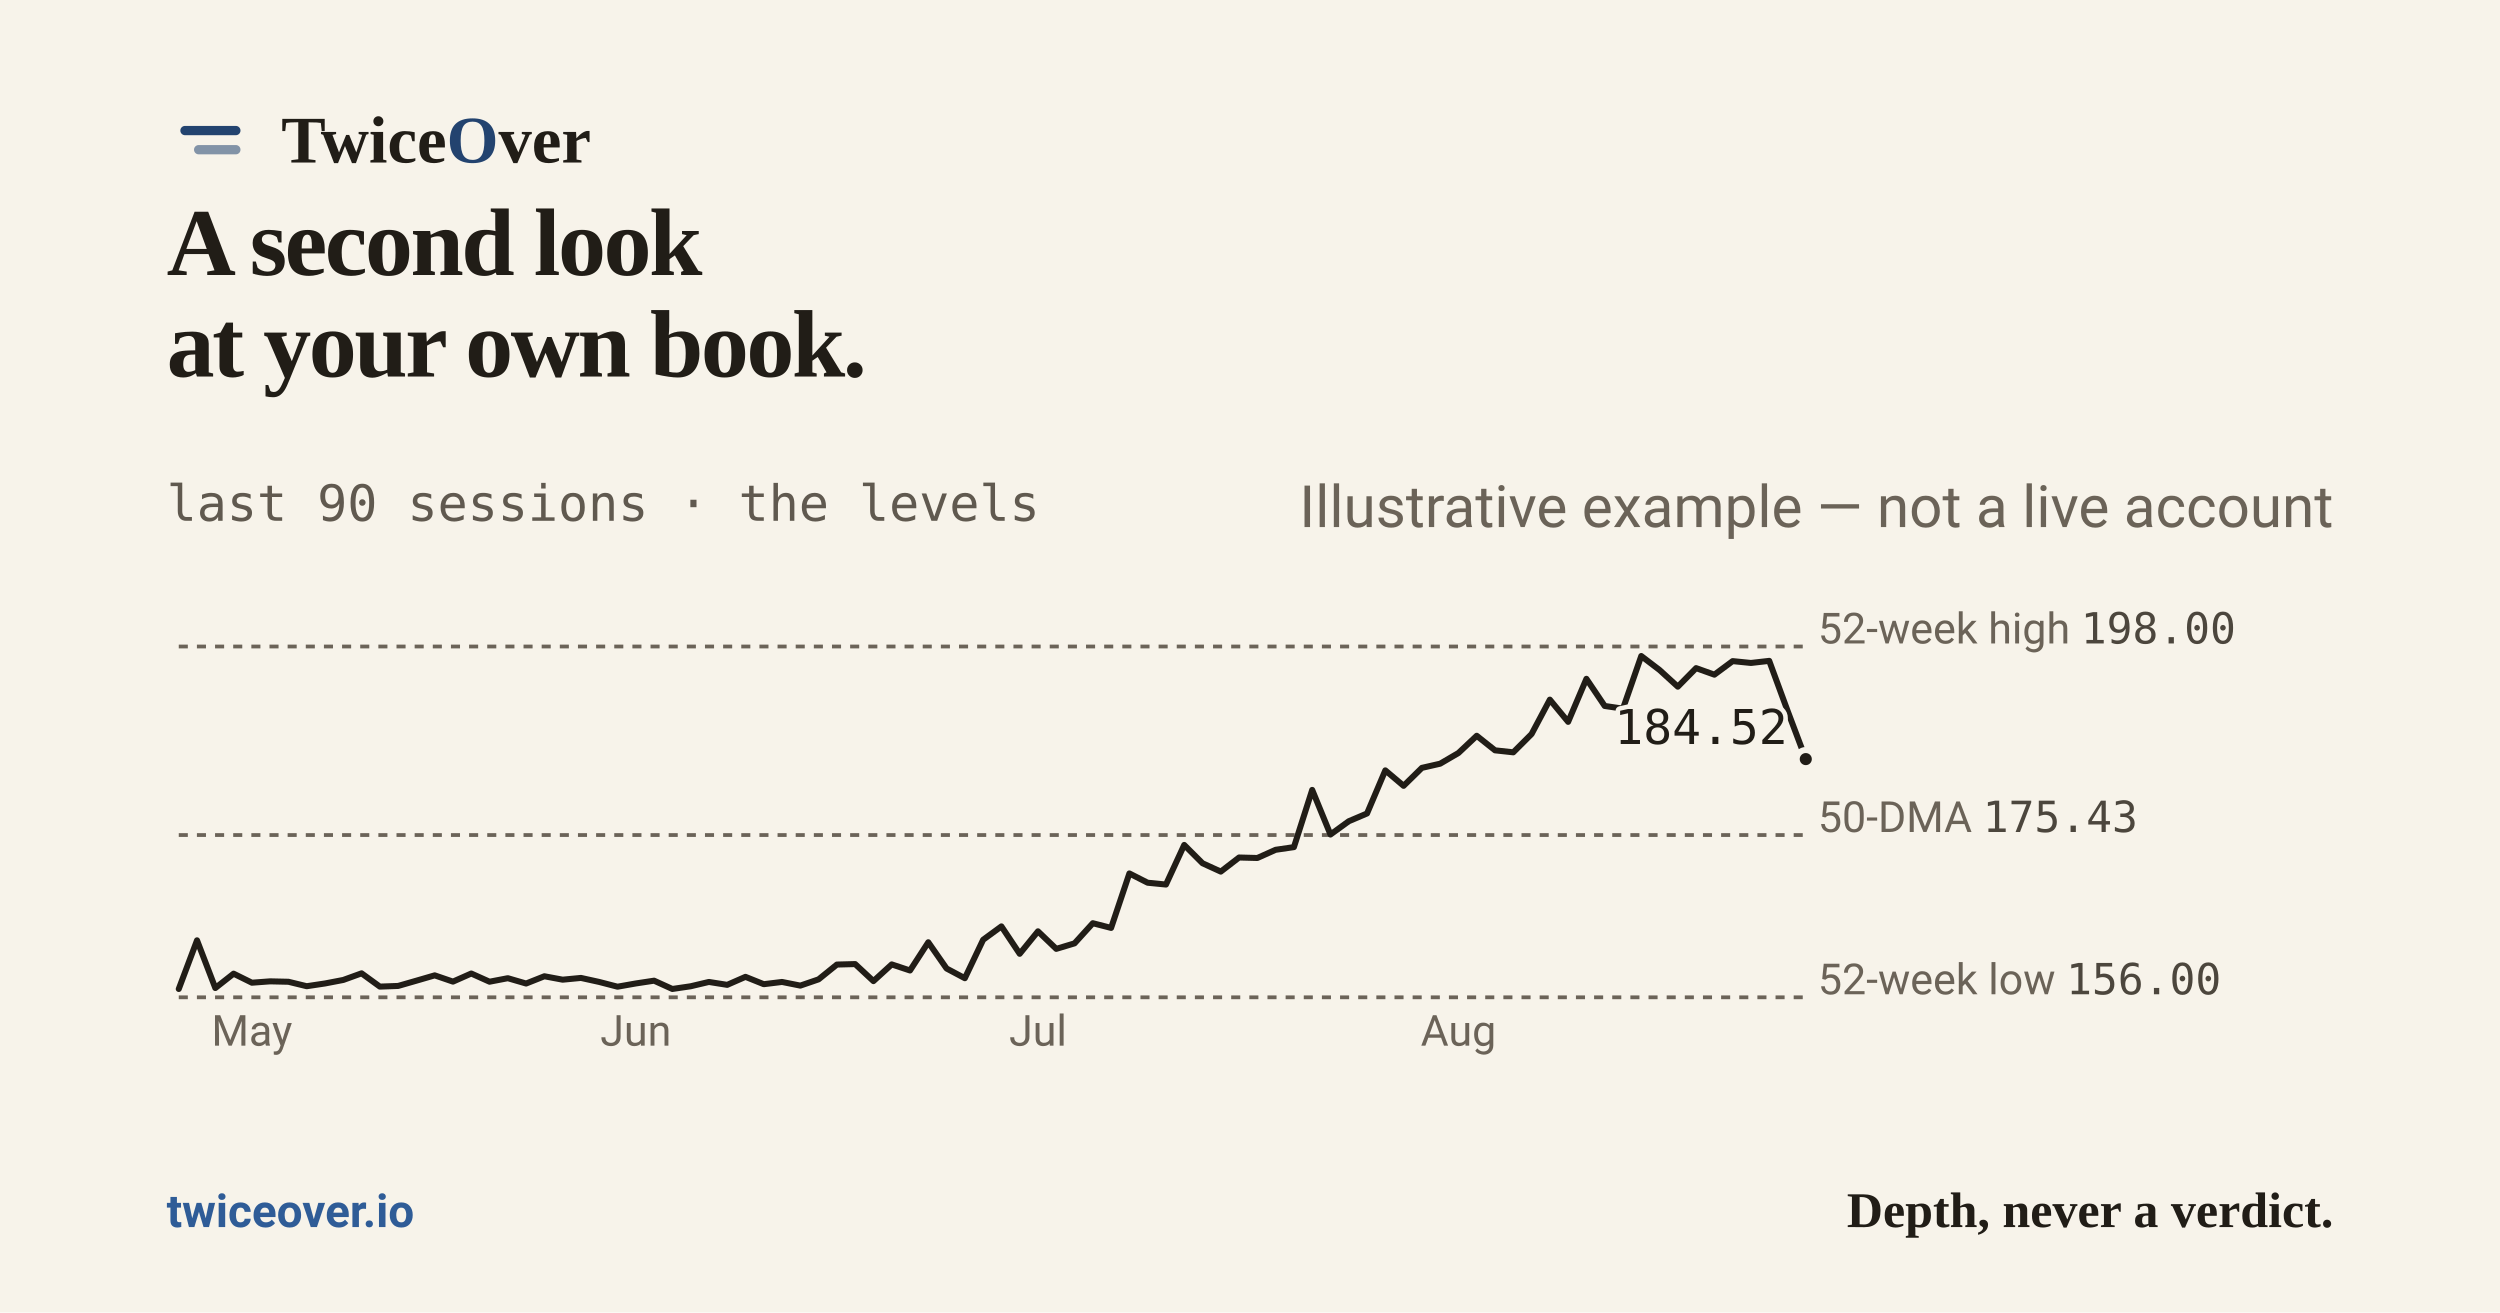
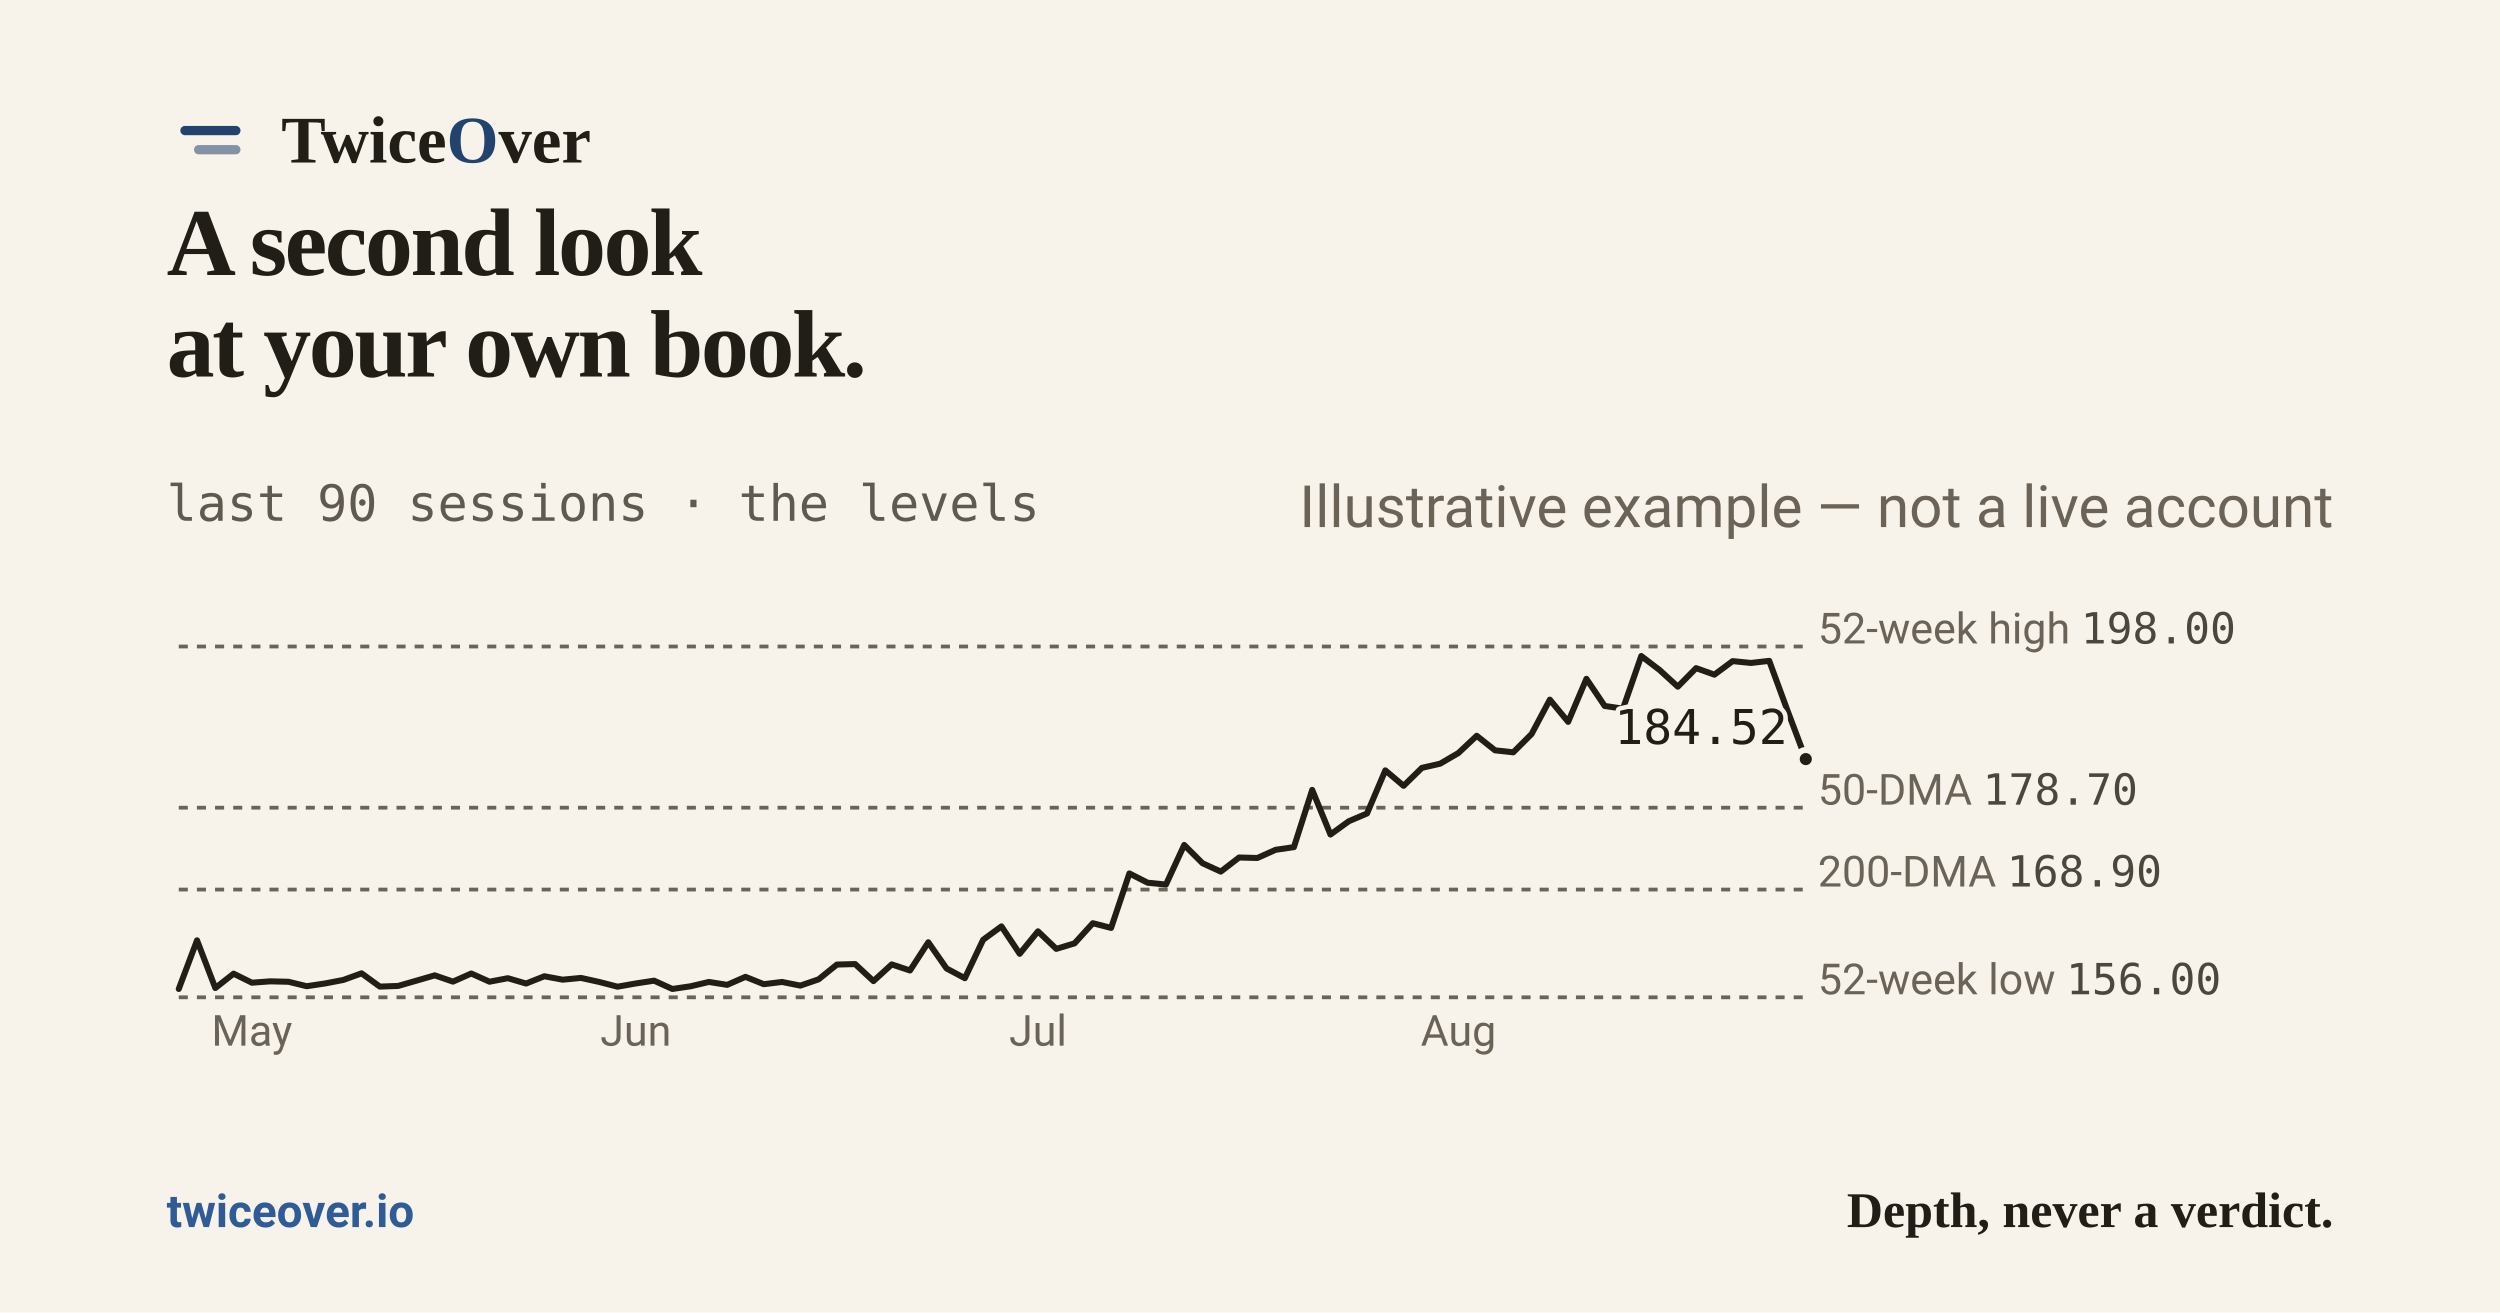
<svg xmlns="http://www.w3.org/2000/svg" width="1200" height="630" viewBox="0 0 1200 630">
  <style>
.word{font-family:"Source Serif 4", Georgia, Cambria, "Times New Roman", serif;font-weight:600;font-size:32px;fill:#211D17}
.o{fill:#23436F}
.tagline{font-family:"Source Serif 4", Georgia, Cambria, "Times New Roman", serif;font-weight:600;font-size:46px;letter-spacing:-1.15px;fill:#211D17}
.cap{font-family:"Source Code Pro", ui-monospace, SFMono-Regular, Menlo, Consolas, monospace;font-size:24px;fill:#60594F}
.disc{font-family:"Source Sans 3", -apple-system, BlinkMacSystemFont, "Segoe UI", Roboto, sans-serif;font-size:28px;fill:#6B6358}
.foot{font-family:"Source Sans 3", -apple-system, BlinkMacSystemFont, "Segoe UI", Roboto, sans-serif;font-weight:600;font-size:22px;fill:#2F5C97}
.foot-right{font-family:"Source Serif 4", Georgia, Cambria, "Times New Roman", serif;font-weight:600;font-size:24px;fill:#211D17}
text{font-family:"Source Sans 3", -apple-system, BlinkMacSystemFont, "Segoe UI", Roboto, sans-serif}
.t-line{fill:none;stroke:#211D17;stroke-width:2;stroke-linejoin:round;stroke-linecap:round}
.t-level{stroke:#6B6358;stroke-width:1.25;stroke-dasharray:3 3}
.t-level-name{fill:#6B6358;font-size:14.20px}
.t-level-value{fill:#4C463D;font-family:"Source Code Pro", ui-monospace, SFMono-Regular, Menlo, Consolas, monospace;font-size:14.20px}
.t-tick{fill:#6B6358;font-size:14.20px}
.t-last{fill:#211D17;stroke:#F7F3EA;stroke-width:2}
.t-lastv{fill:#211D17;font-family:"Source Code Pro", ui-monospace, SFMono-Regular, Menlo, Consolas, monospace;font-size:15.86px;paint-order:stroke;stroke:#F7F3EA;stroke-width:3px;stroke-linejoin:round}
</style>
  <rect width="1200" height="630" fill="#F7F3EA" />
  <g transform="translate(80 46) scale(1.3125)">
    <rect x="5" y="11" width="22" height="3.4" rx="1.7" fill="#23436F" />
    <rect x="10" y="18" width="17" height="3.4" rx="1.7" fill="#23436F" opacity="0.55" />
  </g>
  <text class="word" x="135" y="78">Twice<tspan class="o">O</tspan>ver</text>
  <text class="tagline" x="80" y="132">A second look</text>
  <text class="tagline" x="80" y="180.75">at your own book.</text>
  <text class="cap" x="80" y="250">last 90 sessions · the levels</text>
  <text class="disc" text-anchor="end" x="1120" y="253">Illustrative example — not a live account</text>
  <g transform="translate(80 290) scale(1.451613)">
-     <line class="t-level" x1="4" y1="76.34" x2="542" y2="76.34" />
-     <text class="t-level-name" x="546" y="75.34">50-DMA <tspan class="t-level-value">175.43</tspan>
+     <line class="t-level" x1="4" y1="67.3" x2="542" y2="67.3" />
+     <text class="t-level-name" x="546" y="66.3">50-DMA <tspan class="t-level-value">178.70</tspan>
    </text>
    <line class="t-level" x1="4" y1="14" x2="542" y2="14" />
    <text class="t-level-name" x="546" y="13">52-week high <tspan class="t-level-value">198.00</tspan>
+     </text>
+     <line class="t-level" x1="4" y1="94.37" x2="542" y2="94.37" />
+     <text class="t-level-name" x="546" y="93.37">200-DMA <tspan class="t-level-value">168.90</tspan>
    </text>
    <line class="t-level" x1="4" y1="130" x2="542" y2="130" />
    <text class="t-level-name" x="546" y="129">52-week low <tspan class="t-level-value">156.00</tspan>
    </text>
    <polyline class="t-line" points="4,127.24 10.04,111.16 16.09,126.93 22.13,122.18 28.18,125.17 34.22,124.72 40.27,124.86 46.31,126.33 52.36,125.42 58.4,124.26 64.45,122.07 70.49,126.46 76.54,126.24 82.58,124.5 88.63,122.74 94.67,124.81 100.72,122.13 106.76,124.84 112.81,123.68 118.85,125.44 124.9,123.04 130.94,124.17 136.99,123.59 143.03,124.92 149.08,126.49 155.12,125.42 161.17,124.5 167.21,127.24 173.26,126.35 179.3,124.92 185.35,125.88 191.39,123.23 197.44,125.66 203.48,124.92 209.53,126.13 215.57,124.06 221.62,119.17 227.66,119.01 233.71,124.64 239.75,119.12 245.8,121.13 251.84,111.8 257.89,120.47 263.93,123.68 269.98,110.97 276.02,106.55 282.07,115.61 288.11,108.18 294.16,113.98 300.2,112.16 306.25,105.5 312.29,107.05 318.34,89.04 324.38,92.11 330.43,92.71 336.47,79.62 342.52,85.67 348.56,88.43 354.61,83.77 360.65,83.93 366.7,81.22 372.74,80.34 378.79,61.42 384.83,76.17 390.88,71.78 396.92,69.21 402.97,54.96 409.01,60.07 415.06,54.13 421.1,52.75 427.15,49.21 433.19,43.52 439.24,48.33 445.28,48.99 451.33,42.94 457.37,31.57 463.42,38.91 469.46,24.69 475.51,33.66 481.55,34.55 487.6,17.15 493.64,21.76 499.69,27.28 505.73,21.15 511.78,23.31 517.82,18.83 523.87,19.44 529.91,18.75 535.96,35.21 542,51.23" />
    <text class="t-tick" x="28.18" y="146" text-anchor="middle">May</text>
    <text class="t-tick" x="155.12" y="146" text-anchor="middle">Jun</text>
    <text class="t-tick" x="288.11" y="146" text-anchor="middle">Jul</text>
    <text class="t-tick" x="427.15" y="146" text-anchor="middle">Aug</text>
    <circle class="t-last" cx="542" cy="51.23" r="3" />
    <text class="t-lastv" text-anchor="end" x="536" y="46.23">184.52</text>
  </g>
  <text class="foot" x="80" y="589">twiceover.io</text>
  <text class="foot-right" text-anchor="end" x="1120" y="589">Depth, never a verdict.</text>
</svg>
